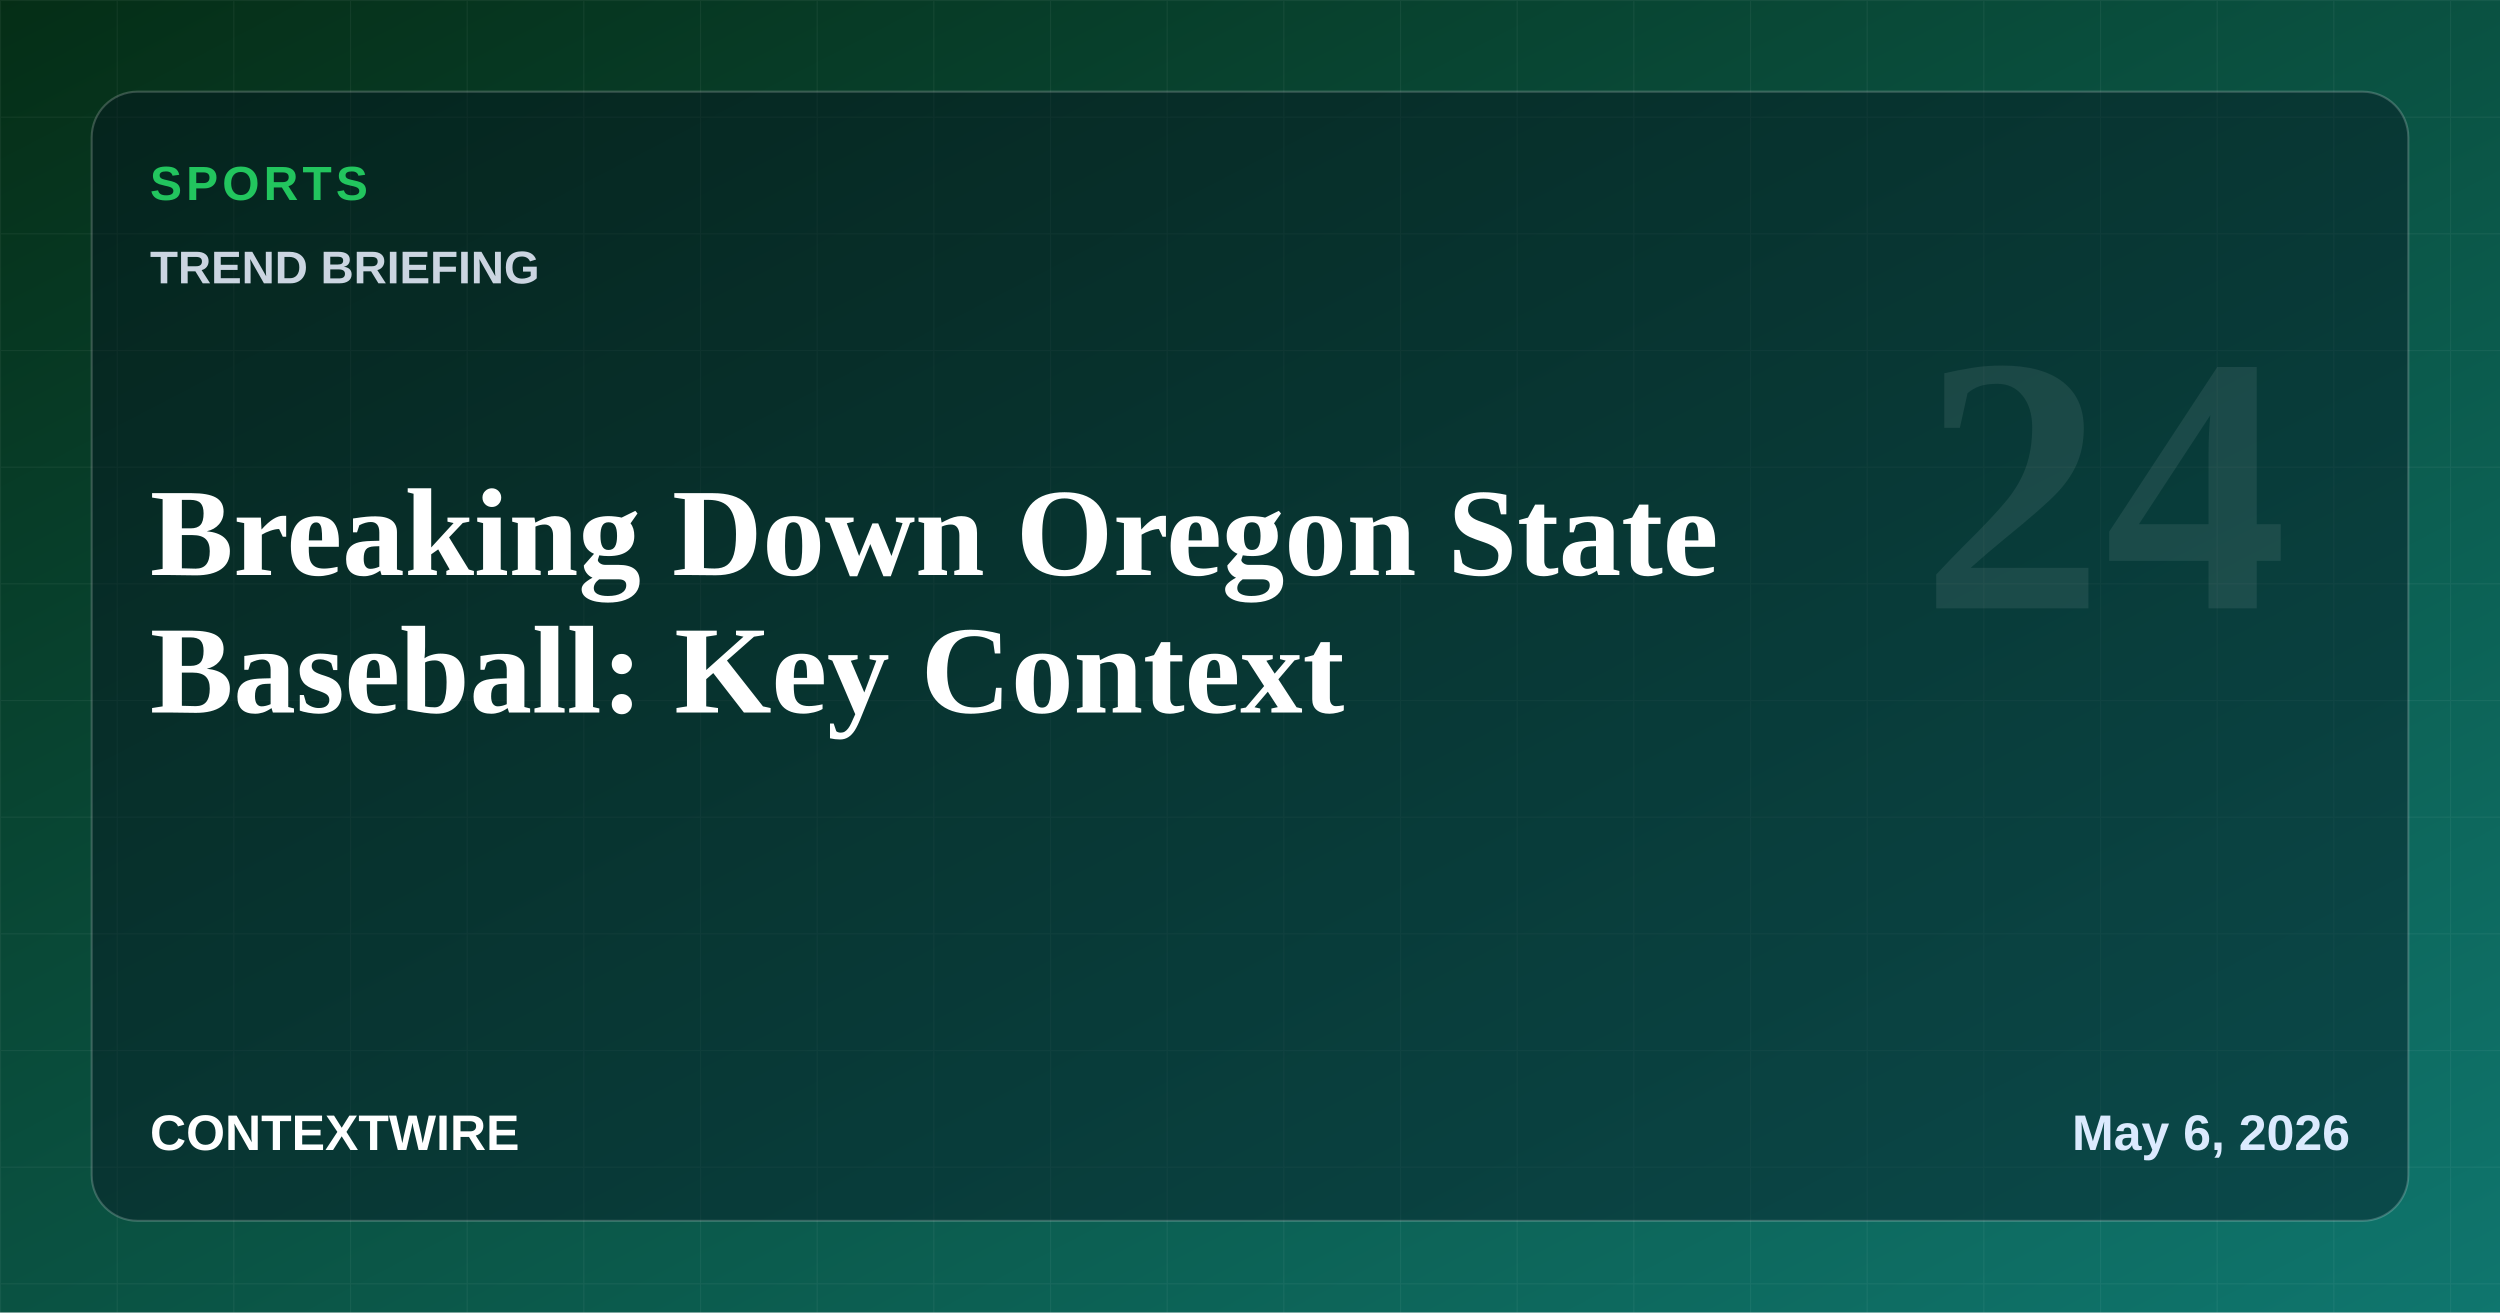
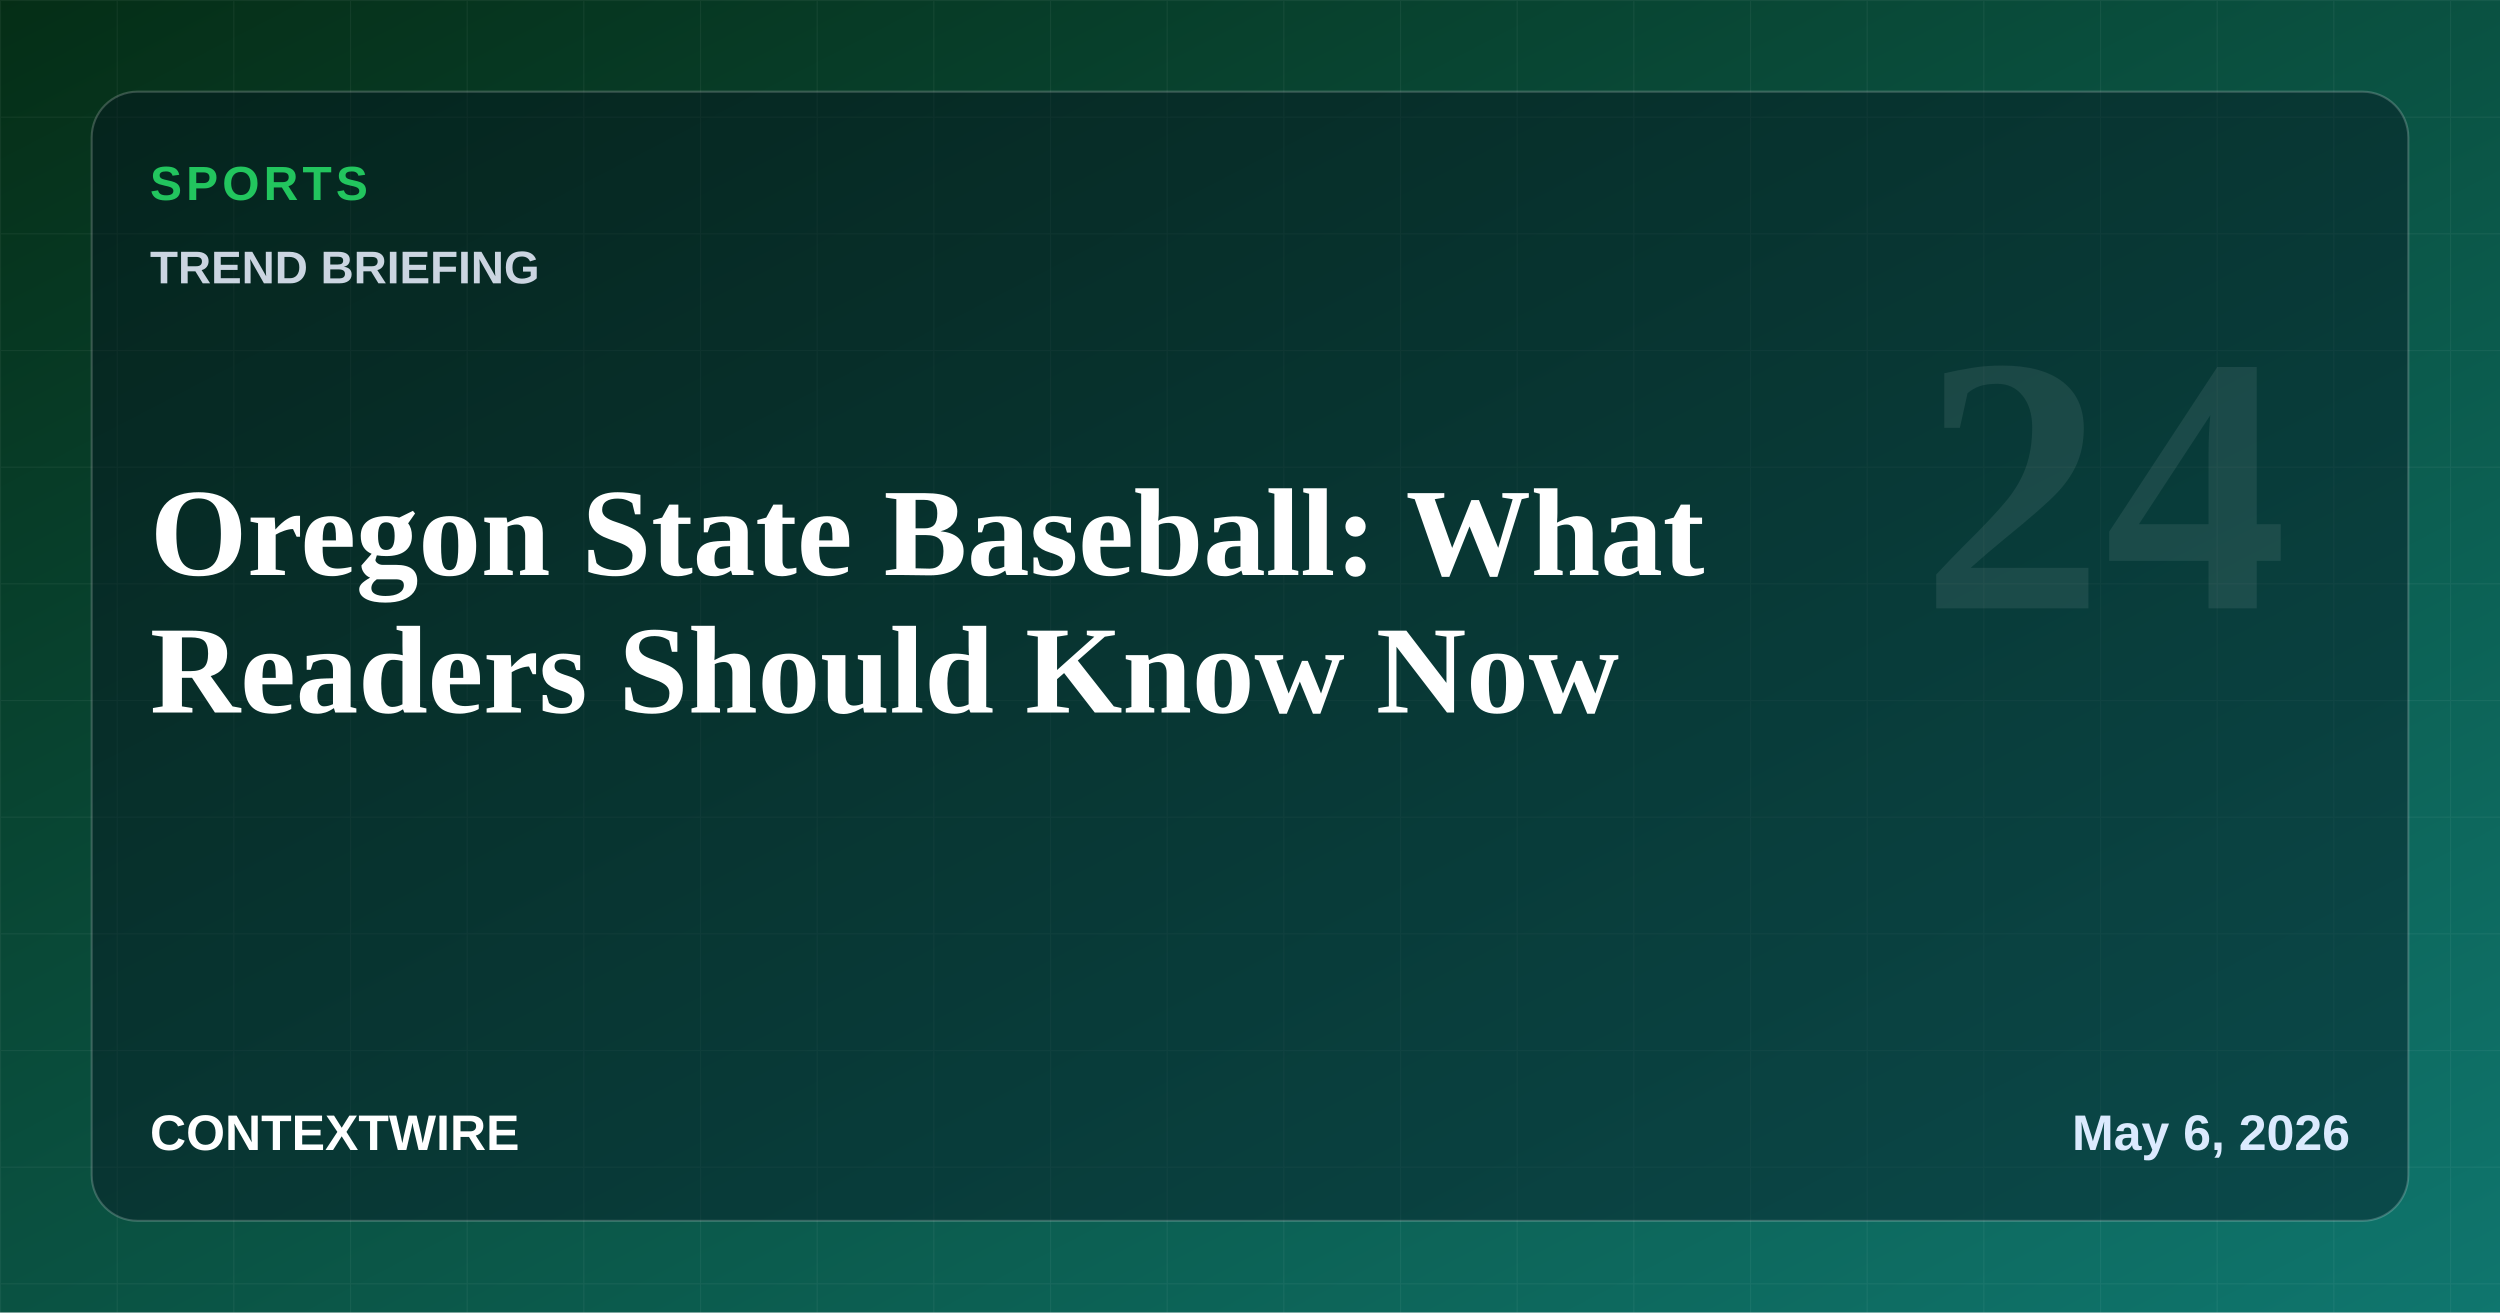
- <svg xmlns="http://www.w3.org/2000/svg" width="1200" height="630" viewBox="0 0 1200 630" role="img" aria-label="Breaking Down Oregon State Baseball: Key Context">
+ <svg xmlns="http://www.w3.org/2000/svg" width="1200" height="630" viewBox="0 0 1200 630" role="img" aria-label="Oregon State Baseball: What Readers Should Know Now">
  <defs>
    <linearGradient id="bg" x1="0" y1="0" x2="1" y2="1">
      <stop offset="0" stop-color="#052e16" />
      <stop offset="1" stop-color="#0f766e" />
    </linearGradient>
    <pattern id="grid" width="56" height="56" patternUnits="userSpaceOnUse">
      <path d="M56 0H0v56" fill="none" stroke="#ffffff" stroke-opacity=".08" stroke-width="1" />
    </pattern>
  </defs>
  <rect width="1200" height="630" fill="url(#bg)" />
  <rect width="1200" height="630" fill="url(#grid)" opacity=".65" />
  <rect x="44" y="44" width="1112" height="542" rx="22" fill="#07111f" fill-opacity=".42" stroke="#ffffff" stroke-opacity=".2" />
  <text x="72" y="96" font-family="Arial, Helvetica, sans-serif" font-size="23" font-weight="800" fill="#22c55e" letter-spacing="2">SPORTS</text>
  <text x="72" y="136" font-family="Arial, Helvetica, sans-serif" font-size="22" font-weight="700" fill="#cbd5e1">TREND BRIEFING</text>
-   <text x="72" y="276" font-family="Georgia, 'Times New Roman', serif" font-size="60" font-weight="700" fill="#ffffff">Breaking Down Oregon State</text>
-   <text x="72" y="342" font-family="Georgia, 'Times New Roman', serif" font-size="60" font-weight="700" fill="#ffffff">Baseball: Key Context</text>
+   <text x="72" y="276" font-family="Georgia, 'Times New Roman', serif" font-size="60" font-weight="700" fill="#ffffff">Oregon State Baseball: What</text>
+   <text x="72" y="342" font-family="Georgia, 'Times New Roman', serif" font-size="60" font-weight="700" fill="#ffffff">Readers Should Know Now</text>
  <text x="72" y="552" font-family="Arial, Helvetica, sans-serif" font-size="24" font-weight="800" fill="#ffffff">CONTEXTWIRE</text>
  <text x="1128" y="552" text-anchor="end" font-family="Arial, Helvetica, sans-serif" font-size="24" font-weight="700" fill="#dbeafe">May 6, 2026</text>
  <text x="1010" y="292" text-anchor="middle" font-family="Georgia, 'Times New Roman', serif" font-size="176" font-weight="700" fill="#ffffff" opacity=".08">24</text>
</svg>
